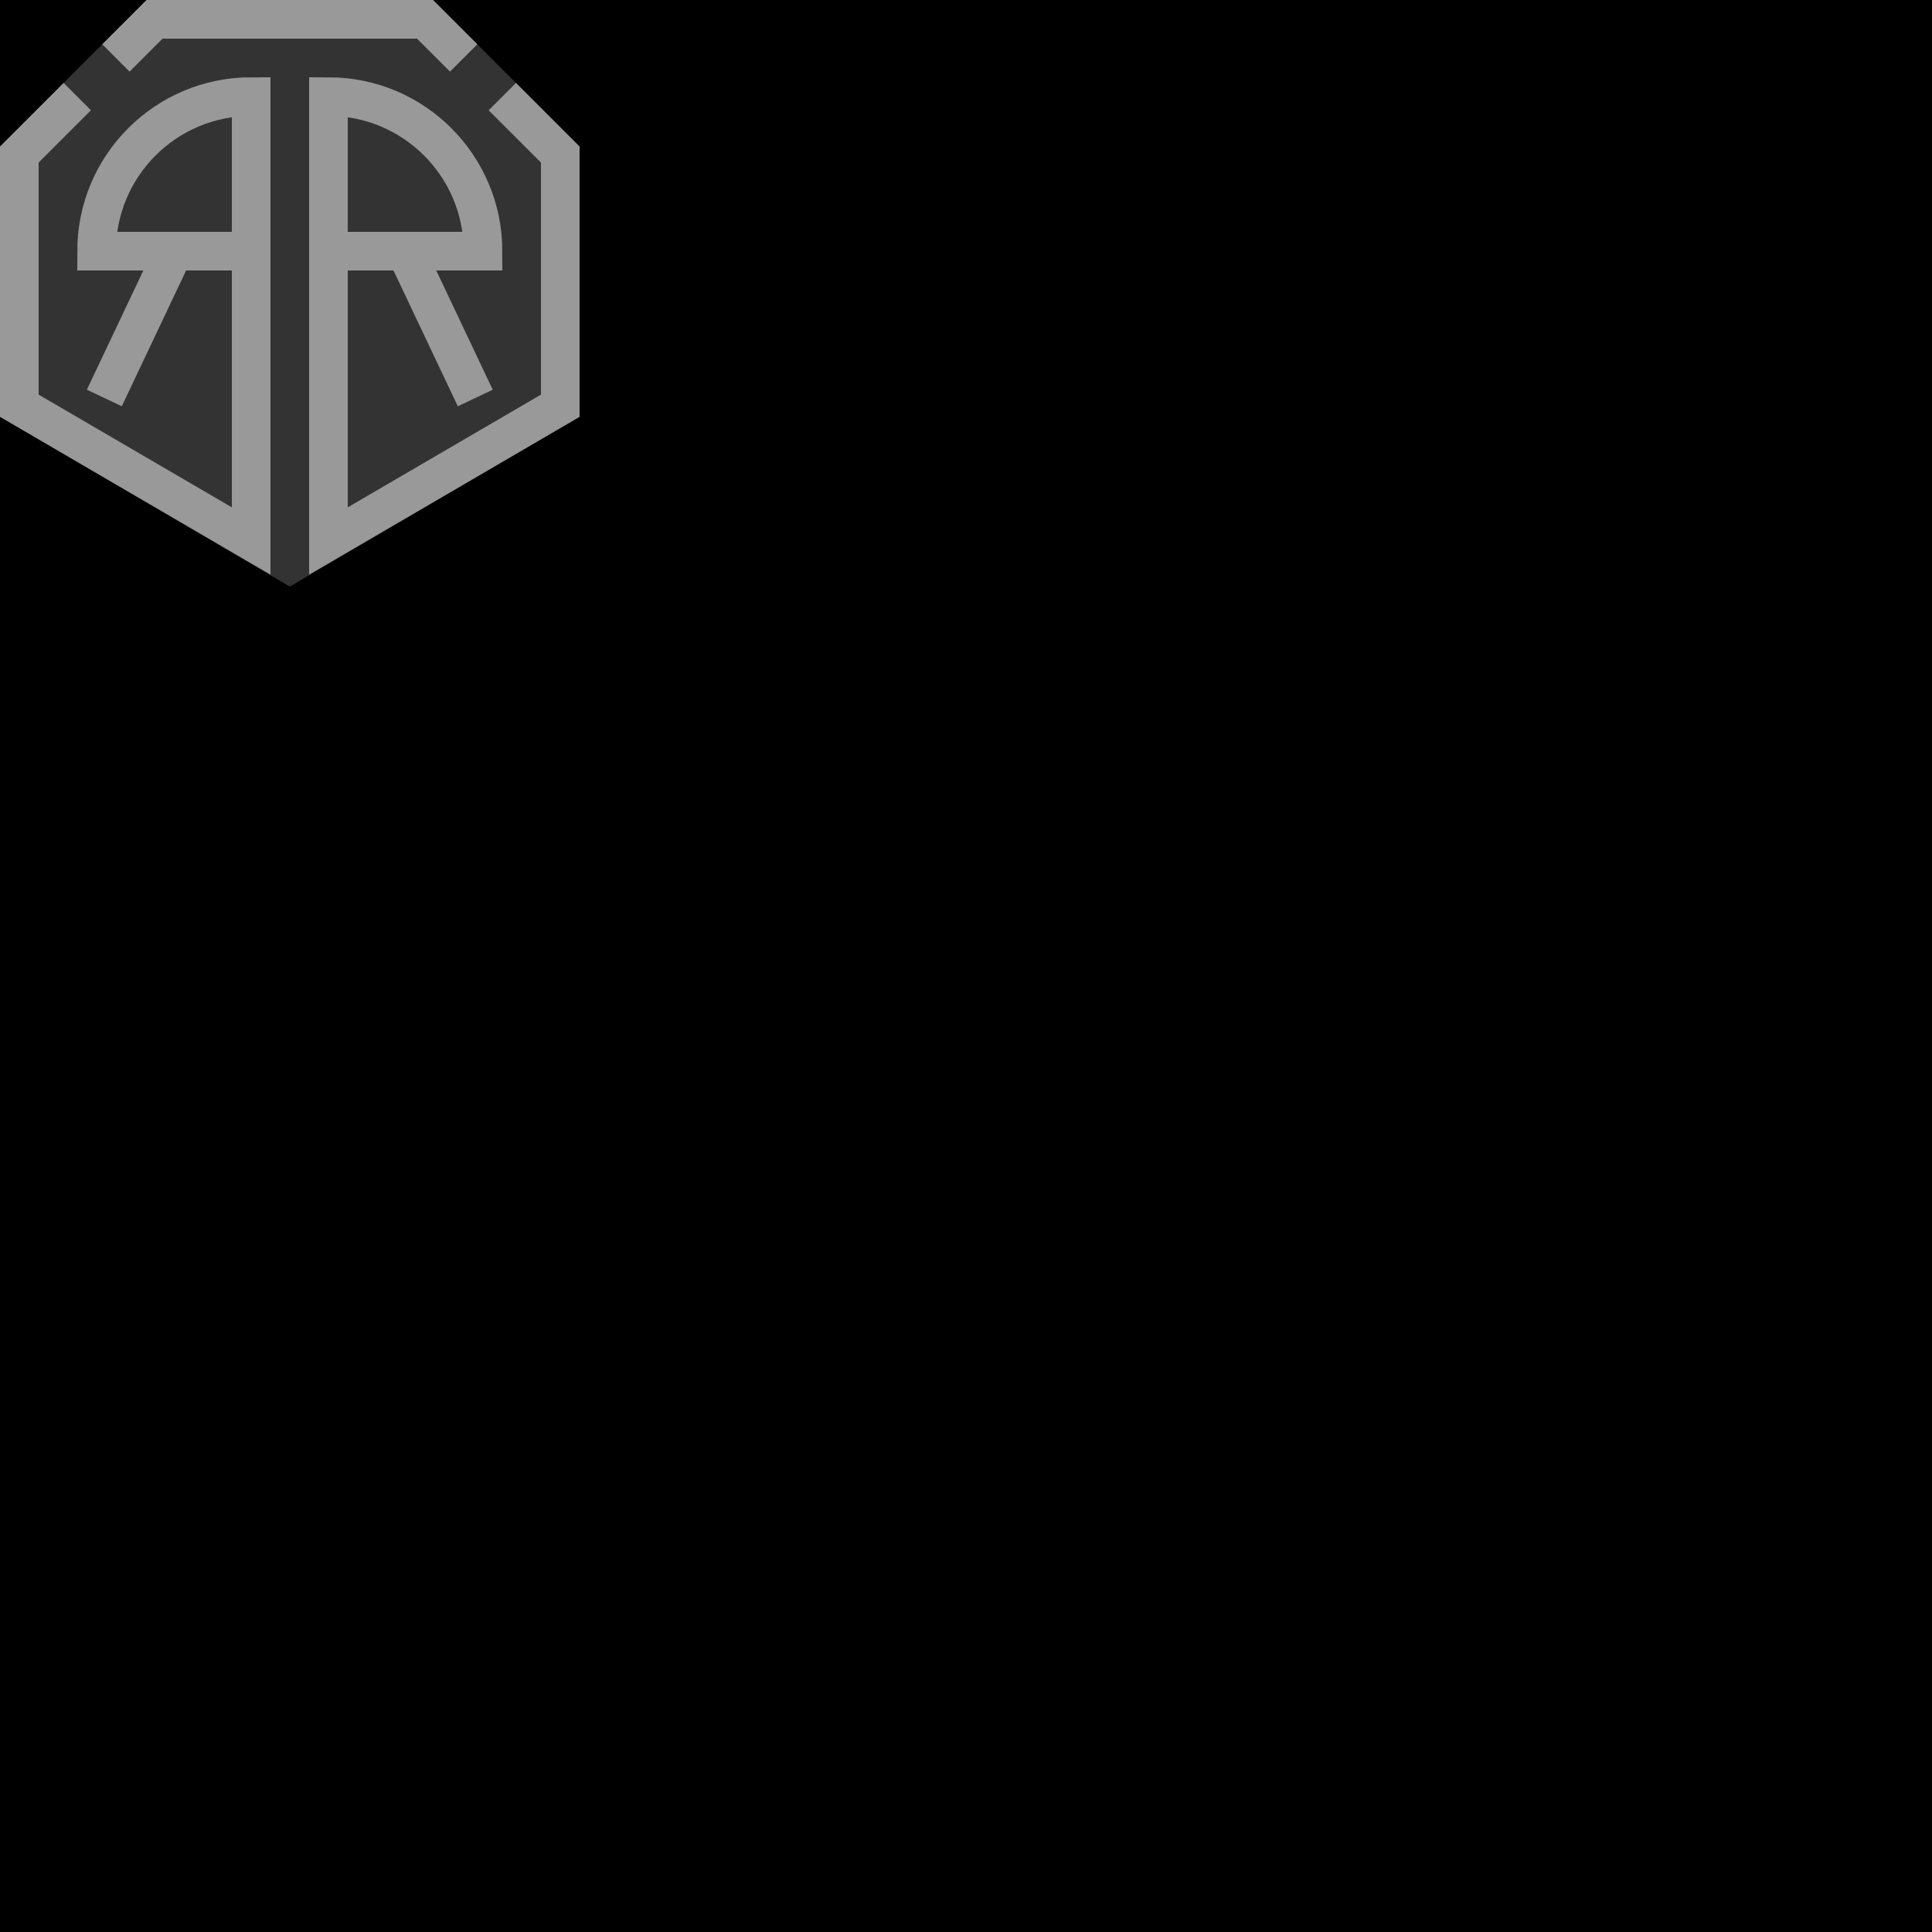
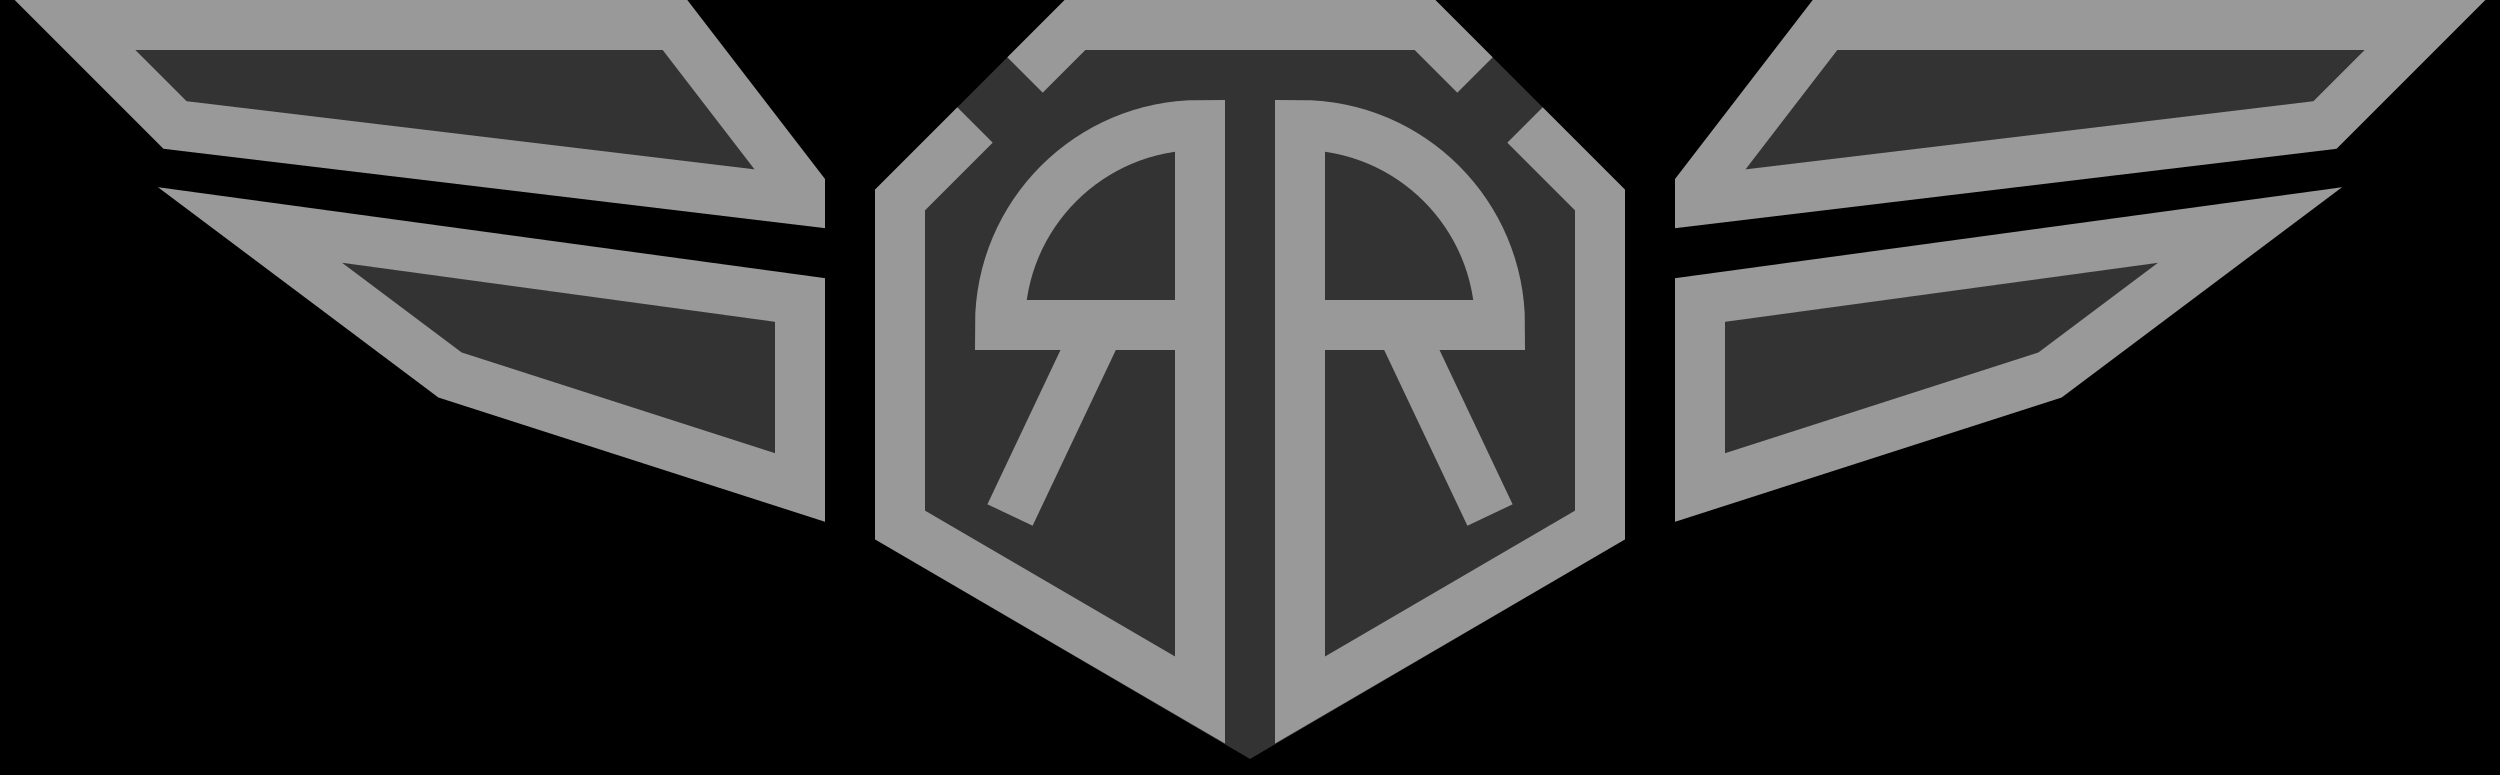
- <svg xmlns="http://www.w3.org/2000/svg" xmlns:xlink="http://www.w3.org/1999/xlink" version="1.1" width="1000" height="1000">
+ <svg xmlns="http://www.w3.org/2000/svg" xmlns:xlink="http://www.w3.org/1999/xlink" version="1.1" width="1000" height="310">
  <rect x="0" y="0" width="100%" height="100%" fill="black" />
  <g>
-     <path d="M 60,30 L 80,10 220,10 240,30 290,80 290,210 150,292 10,210 10,80 60,30 80,10" fill="#333" stroke="#333" stroke-width="20" />
-     <use xlink:href="#RTR" transform="translate(0,0)" fill="#333" stroke="#999" stroke-width="20" />
+     <use xlink:href="#RTR-bg" transform="translate(350,0)" fill="#333" stroke="#333" stroke-width="20" />
+     <use xlink:href="#RTR" transform="translate(350,0)" fill="#333" stroke="#999" stroke-width="20" />
+     <use xlink:href="#wing" transform="translate(350,0)" fill="#333" stroke="#999" stroke-width="20" />
+     <use xlink:href="#wing" transform="translate(650,0) scale(-1,1) " fill="#333" stroke="#999" stroke-width="20" />
  </g>
  <defs>
+     <path id="RTR-bg" d="M 60,30 L 80,10 220,10 240,30 290,80 290,210 150,292 10,210 10,80 60,30 80,10" />
    <symbol id="RTR">
      <path d="M 60,30 L 80,10 220,10 240,30" />
      <use xlink:href="#R" transform="translate(160,40)" />
      <use xlink:href="#R" transform="translate(140,40) scale(-1,1)" />
    </symbol>
    <path id="R" d="       M 100,10       L 130,40 130,170 10,240 10,10       a 80,80 0 0 1 80,80       L 10,90 50,90 86,166" />
+     <symbol id="wing">
+       <path d="M 330,75 L 380,10 620,10 580,50 330,80 Z" />
+       <path d="M 330,195 L 330,120 550,90 470,150 330,195 Z" />
+     </symbol>
  </defs>
</svg>
